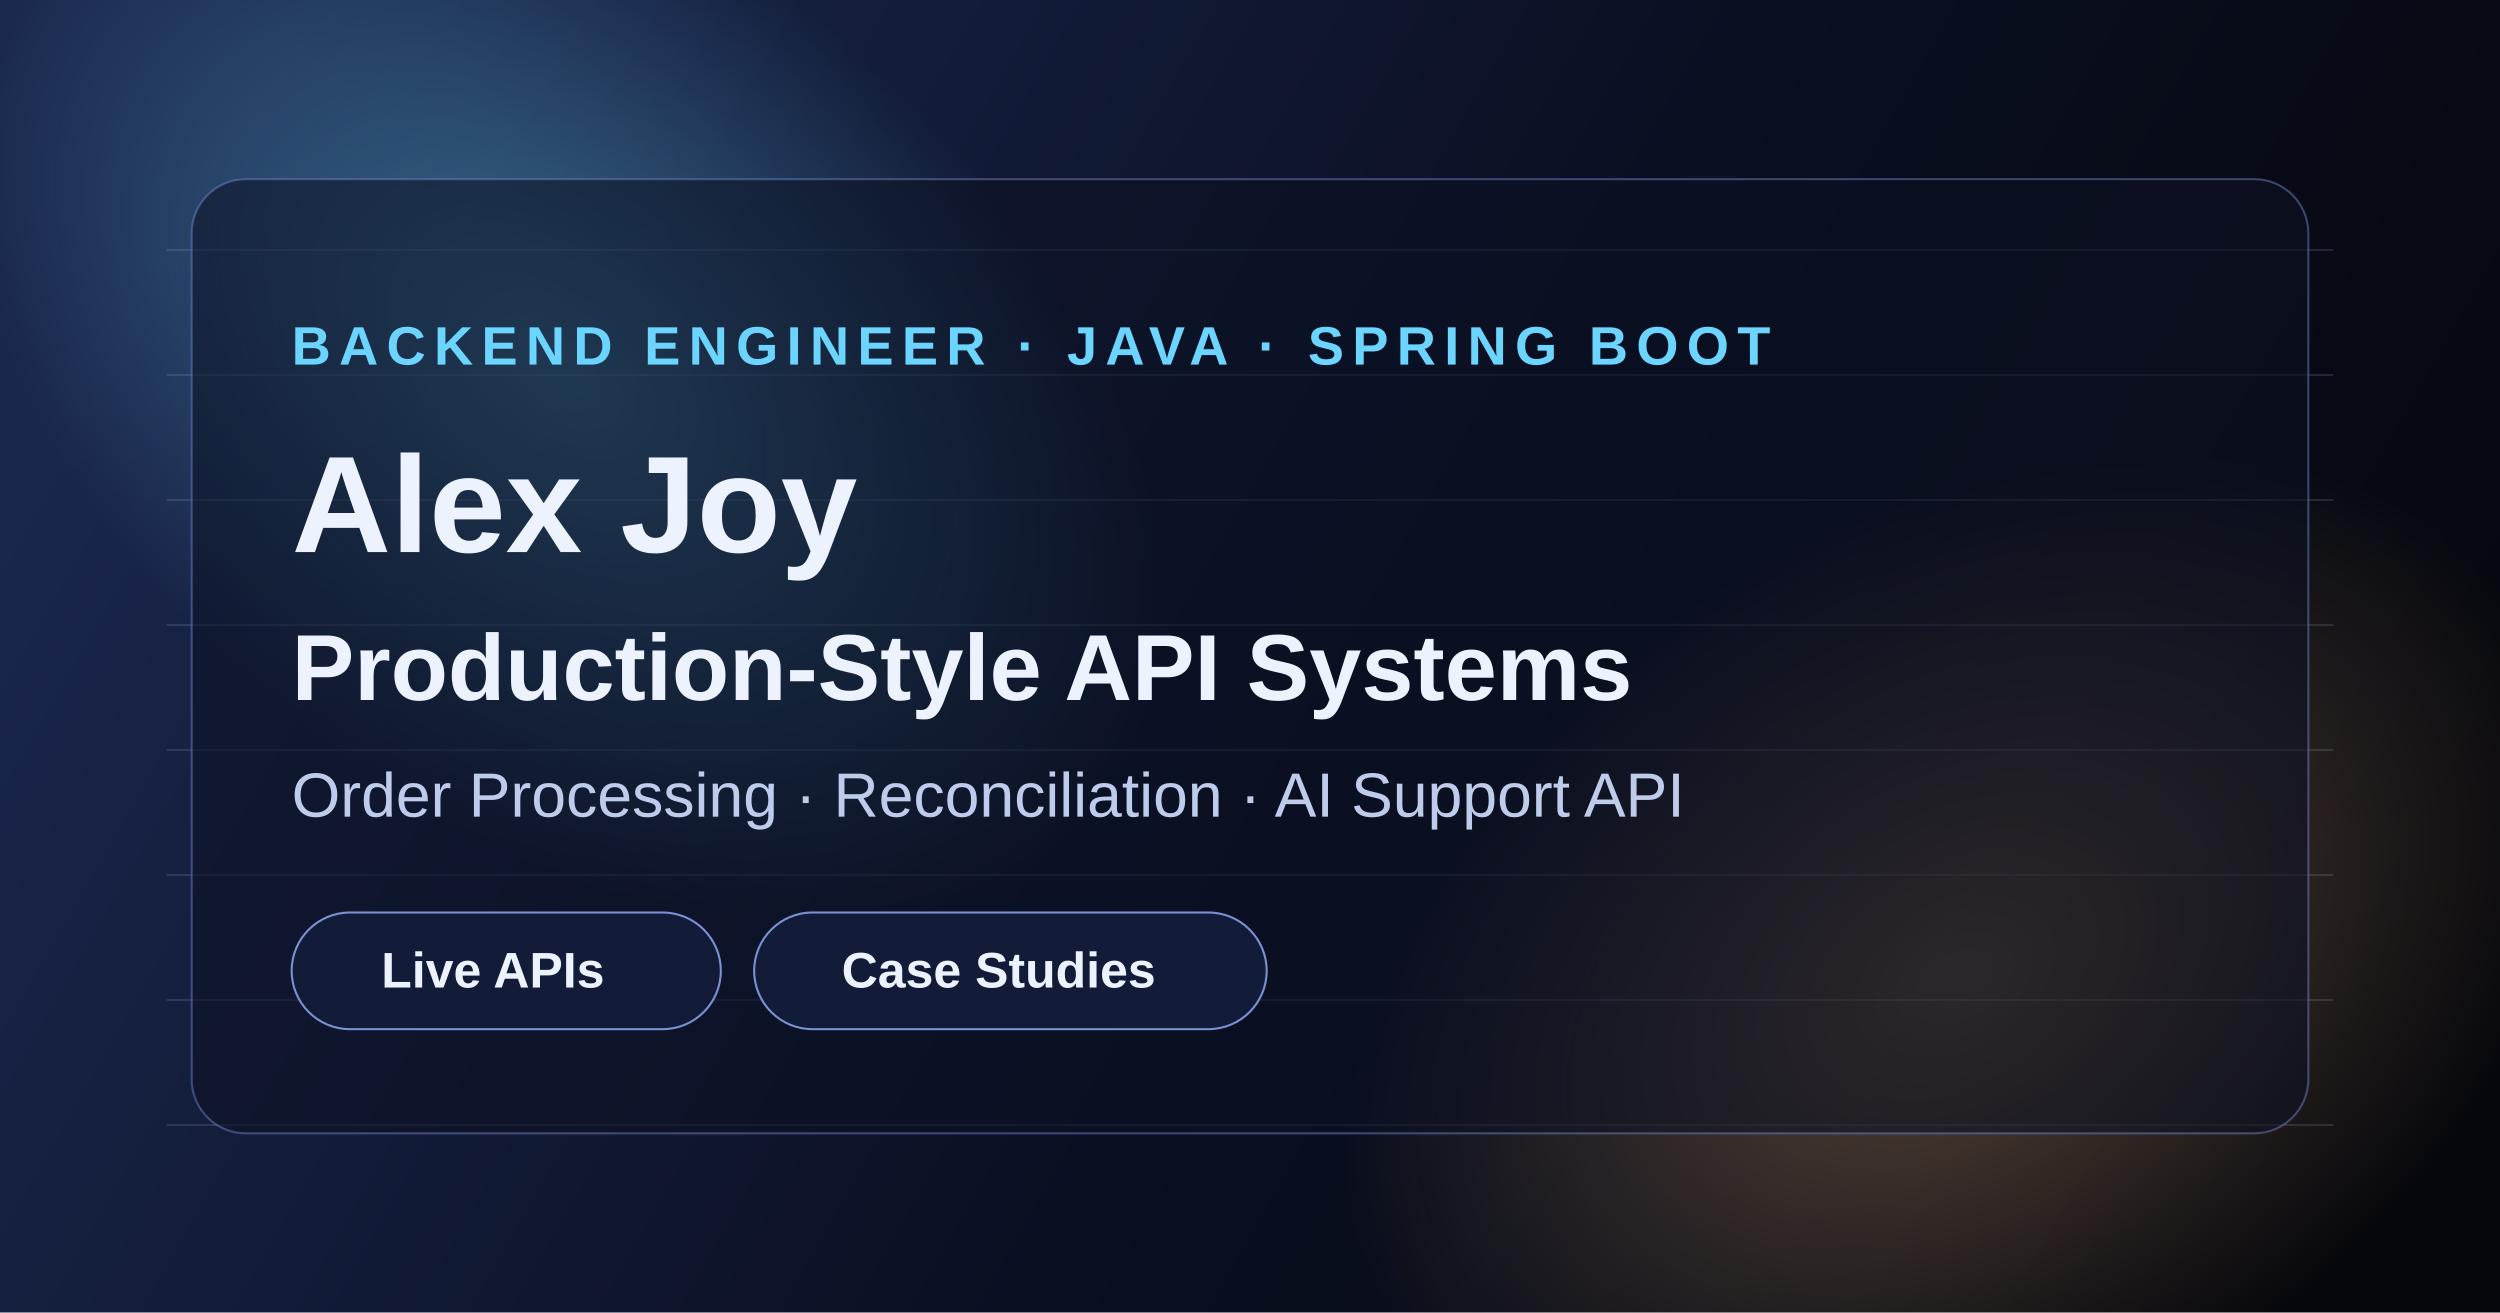
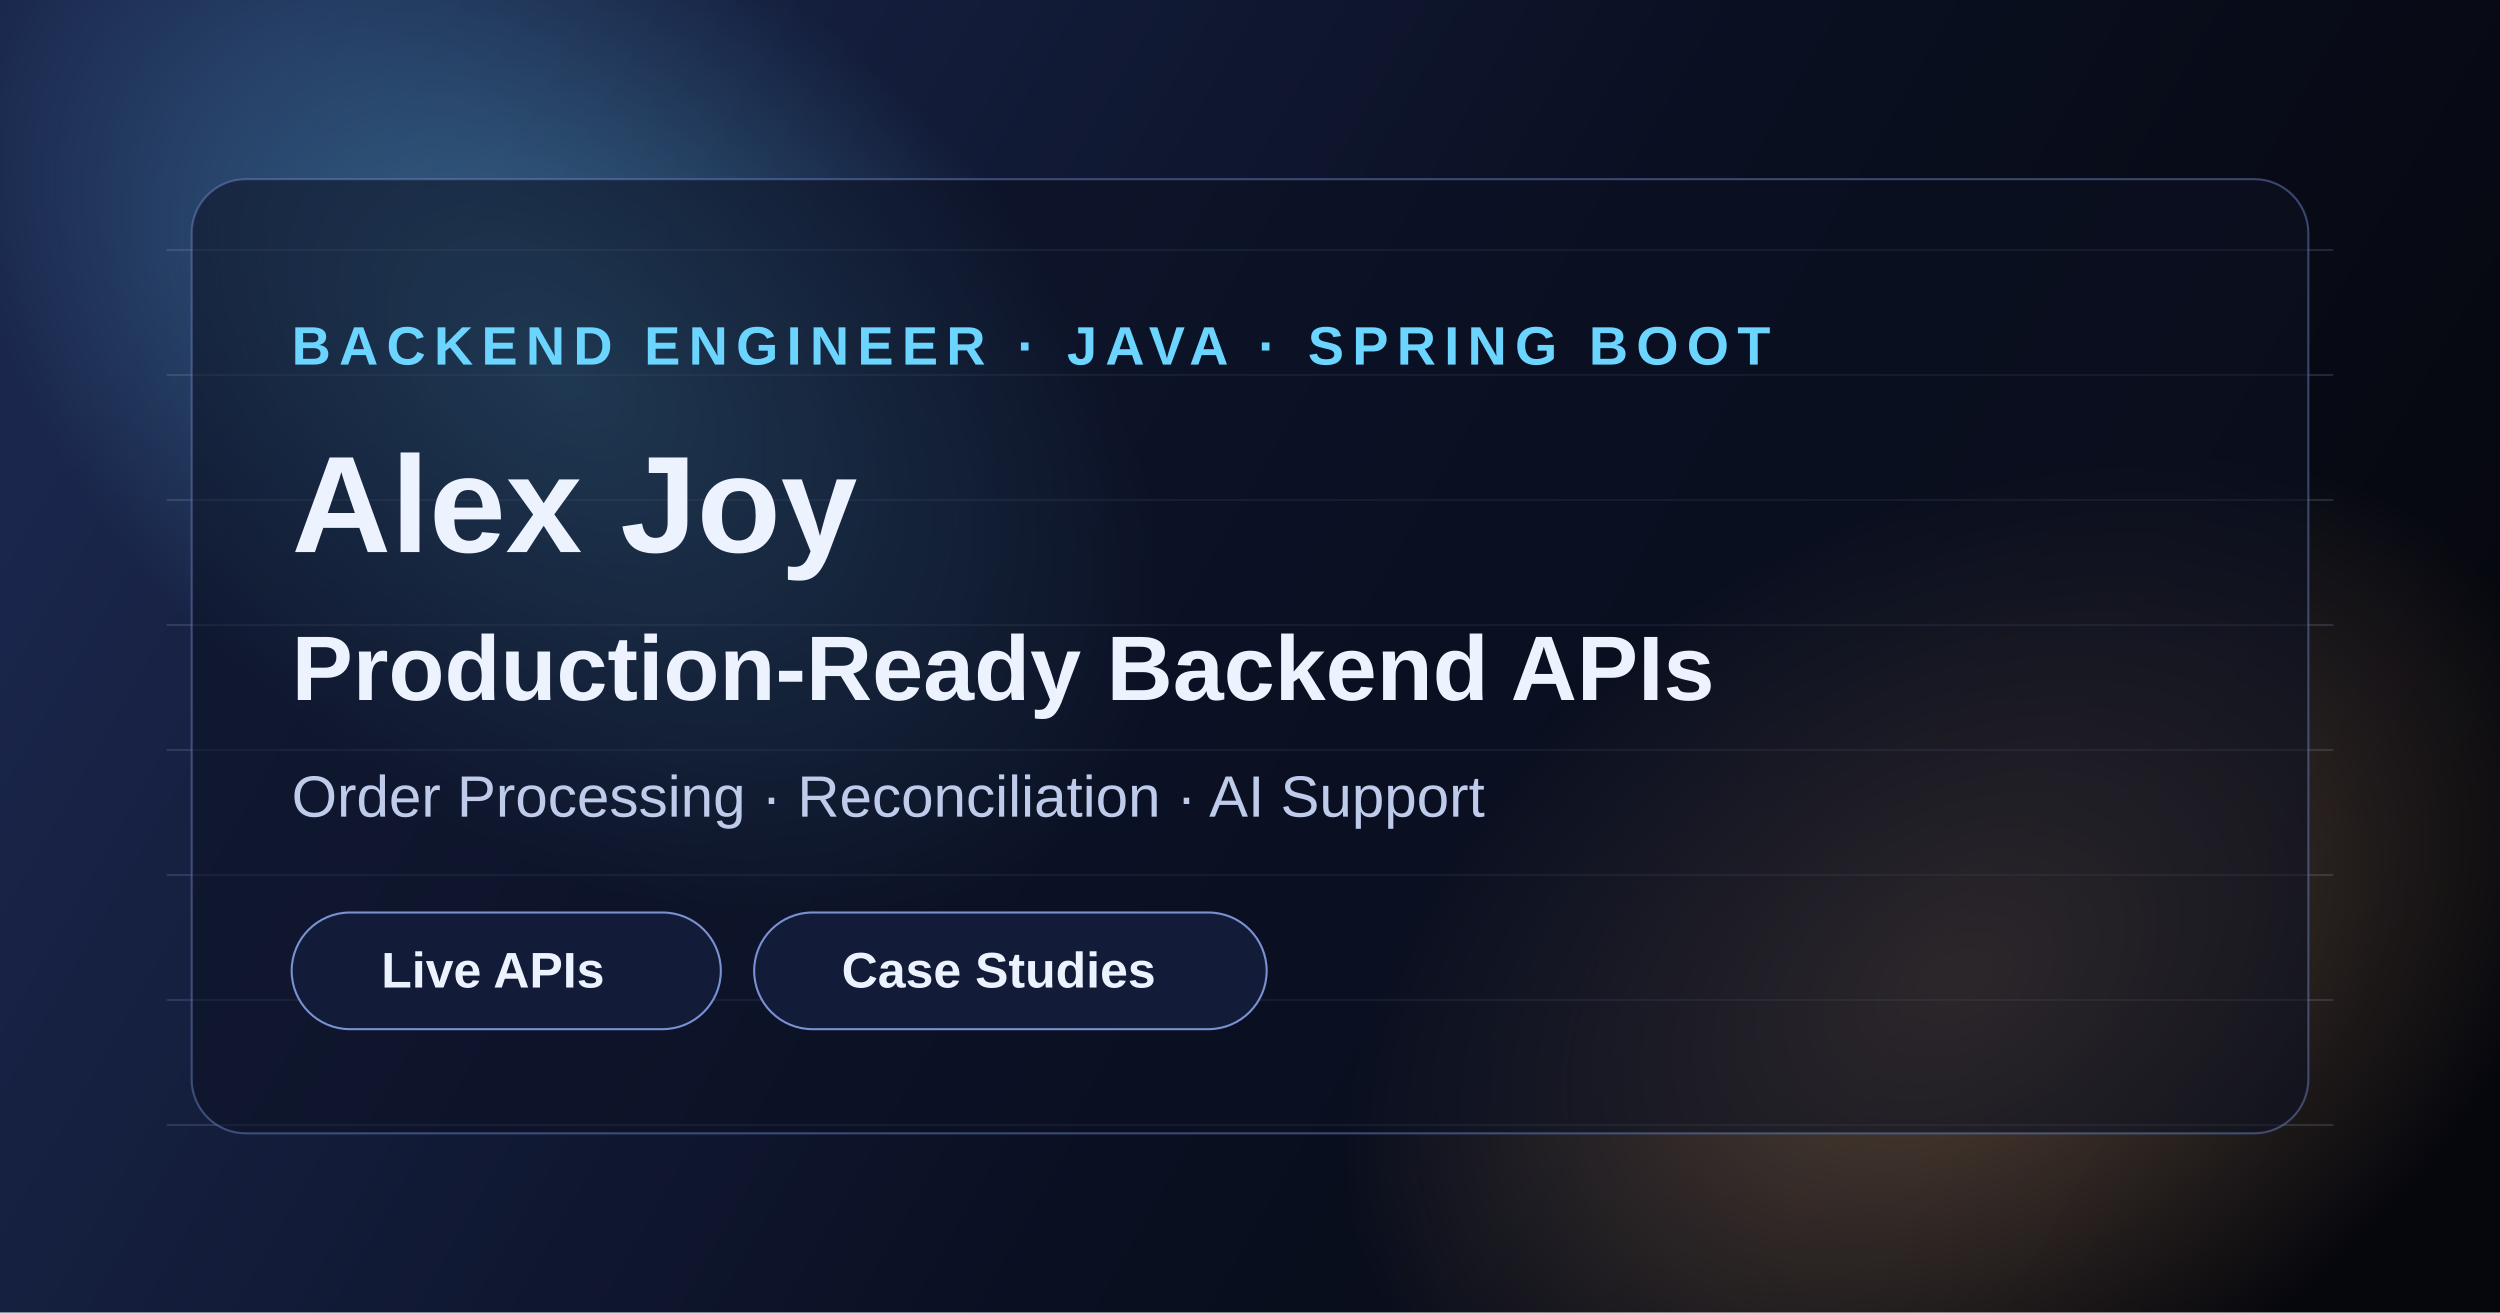
<svg xmlns="http://www.w3.org/2000/svg" width="1200" height="630" viewBox="0 0 1200 630" fill="none">
  <defs>
    <linearGradient id="bg" x1="120" y1="40" x2="1080" y2="590" gradientUnits="userSpaceOnUse">
      <stop stop-color="#1A264C" />
      <stop offset="0.55" stop-color="#0A1022" />
      <stop offset="1" stop-color="#06070D" />
    </linearGradient>
    <radialGradient id="glowA" cx="0" cy="0" r="1" gradientUnits="userSpaceOnUse" gradientTransform="translate(270 180) rotate(39) scale(330 210)">
      <stop stop-color="#6CD5FF" stop-opacity="0.42" />
      <stop offset="1" stop-color="#6CD5FF" stop-opacity="0" />
    </radialGradient>
    <radialGradient id="glowB" cx="0" cy="0" r="1" gradientUnits="userSpaceOnUse" gradientTransform="translate(940 470) rotate(-32) scale(320 220)">
      <stop stop-color="#FFBE7B" stop-opacity="0.32" />
      <stop offset="1" stop-color="#FFBE7B" stop-opacity="0" />
    </radialGradient>
  </defs>
  <rect width="1200" height="630" fill="url(#bg)" />
  <rect width="1200" height="630" fill="url(#glowA)" />
  <rect width="1200" height="630" fill="url(#glowB)" />
  <g opacity="0.15" stroke="#B7C6F2">
    <path d="M80 120H1120" />
    <path d="M80 180H1120" />
    <path d="M80 240H1120" />
    <path d="M80 300H1120" />
    <path d="M80 360H1120" />
    <path d="M80 420H1120" />
    <path d="M80 480H1120" />
    <path d="M80 540H1120" />
  </g>
  <rect x="92" y="86" width="1016" height="458" rx="26" fill="#0B1123" fill-opacity="0.56" stroke="#6E85C7" stroke-opacity="0.48" />
  <text x="140" y="175" fill="#6CD5FF" font-family="Manrope, Arial, sans-serif" font-size="26" font-weight="800" letter-spacing="4">
    BACKEND ENGINEER · JAVA · SPRING BOOT
  </text>
  <text x="140" y="265" fill="#EDF2FF" font-family="Manrope, Arial, sans-serif" font-size="66" font-weight="800">
    Alex Joy
  </text>
-   <text x="140" y="336" fill="#EDF2FF" font-family="Manrope, Arial, sans-serif" font-size="45" font-weight="700">
-     Production-Style API Systems
+   <text x="140" y="336" fill="#EDF2FF" font-family="Manrope, Arial, sans-serif" font-size="44" font-weight="700">
+     Production-Ready Backend APIs
  </text>
-   <text x="140" y="392" fill="#BFCBEA" font-family="Manrope, Arial, sans-serif" font-size="30" font-weight="500">
-     Order Processing · Reconciliation · AI Support API
+   <text x="140" y="392" fill="#BFCBEA" font-family="Manrope, Arial, sans-serif" font-size="28" font-weight="500">
+     Order Processing · Reconciliation · AI Support
  </text>
  <g>
    <rect x="140" y="438" width="206" height="56" rx="28" fill="#121C38" stroke="#7A91D4" />
    <text x="183" y="474" fill="#EDF2FF" font-family="Manrope, Arial, sans-serif" font-size="24" font-weight="700">Live APIs</text>
    <rect x="362" y="438" width="246" height="56" rx="28" fill="#121C38" stroke="#7A91D4" />
    <text x="404" y="474" fill="#EDF2FF" font-family="Manrope, Arial, sans-serif" font-size="24" font-weight="700">Case Studies</text>
  </g>
</svg>
